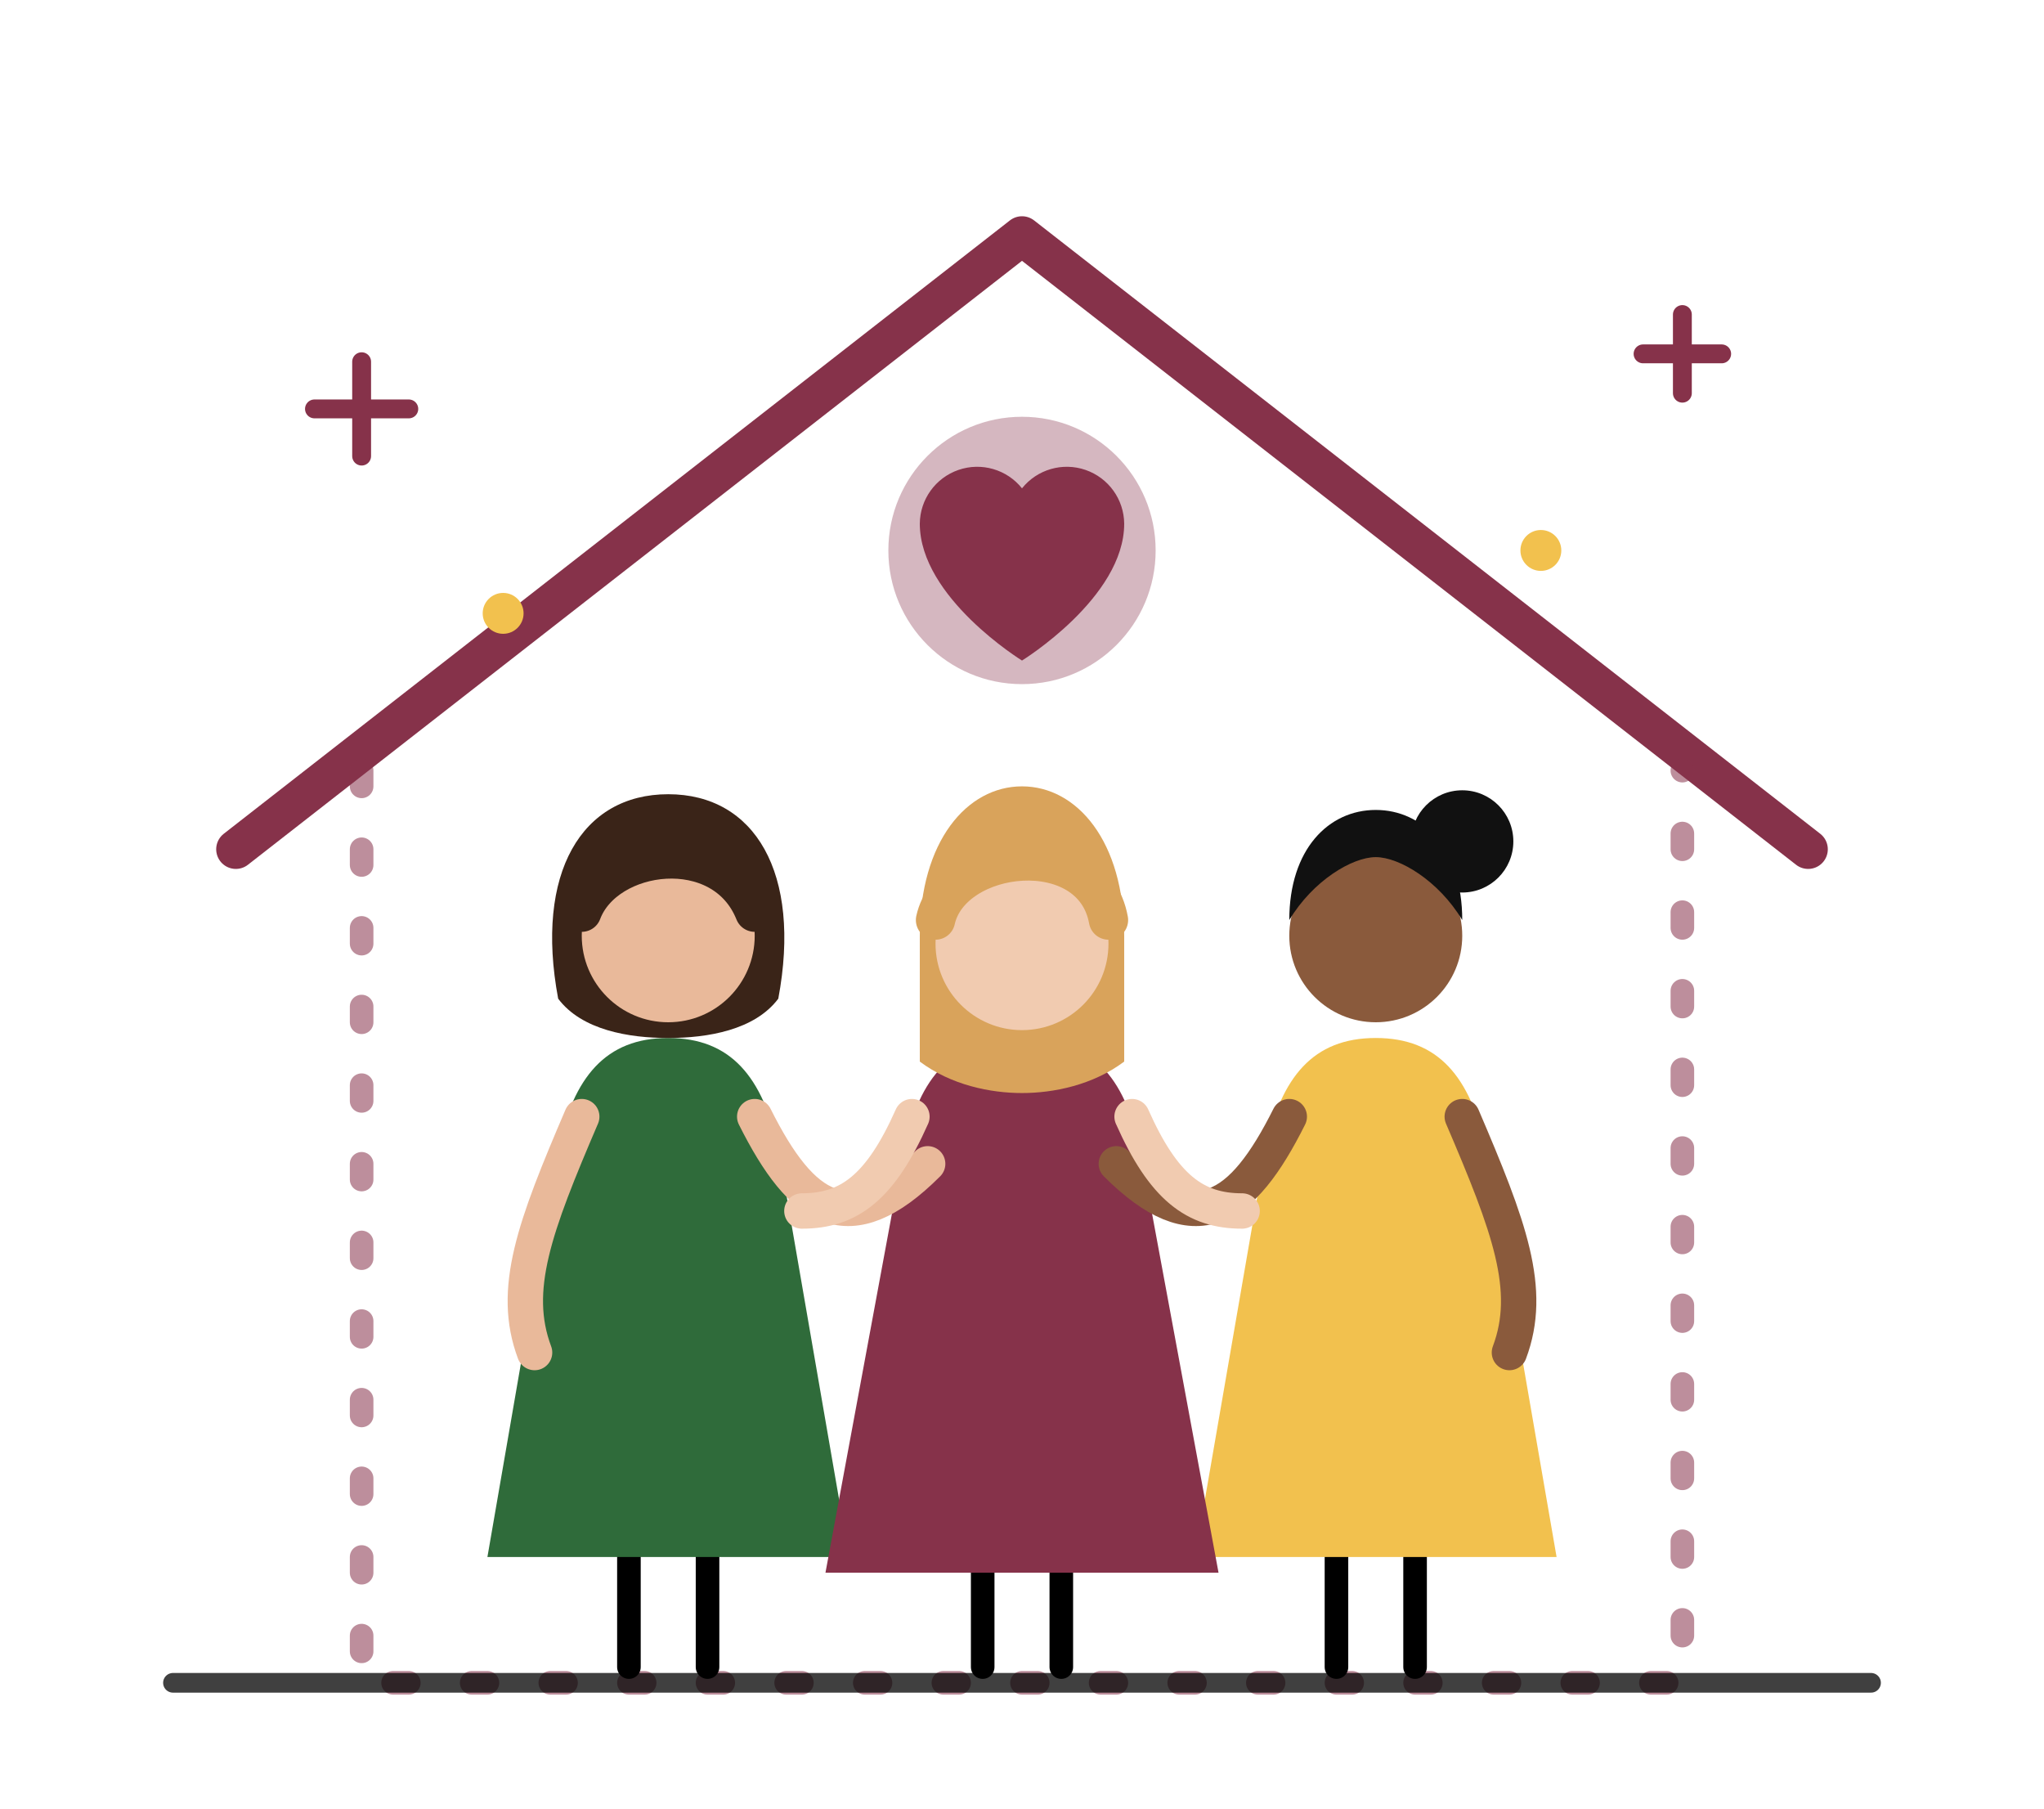
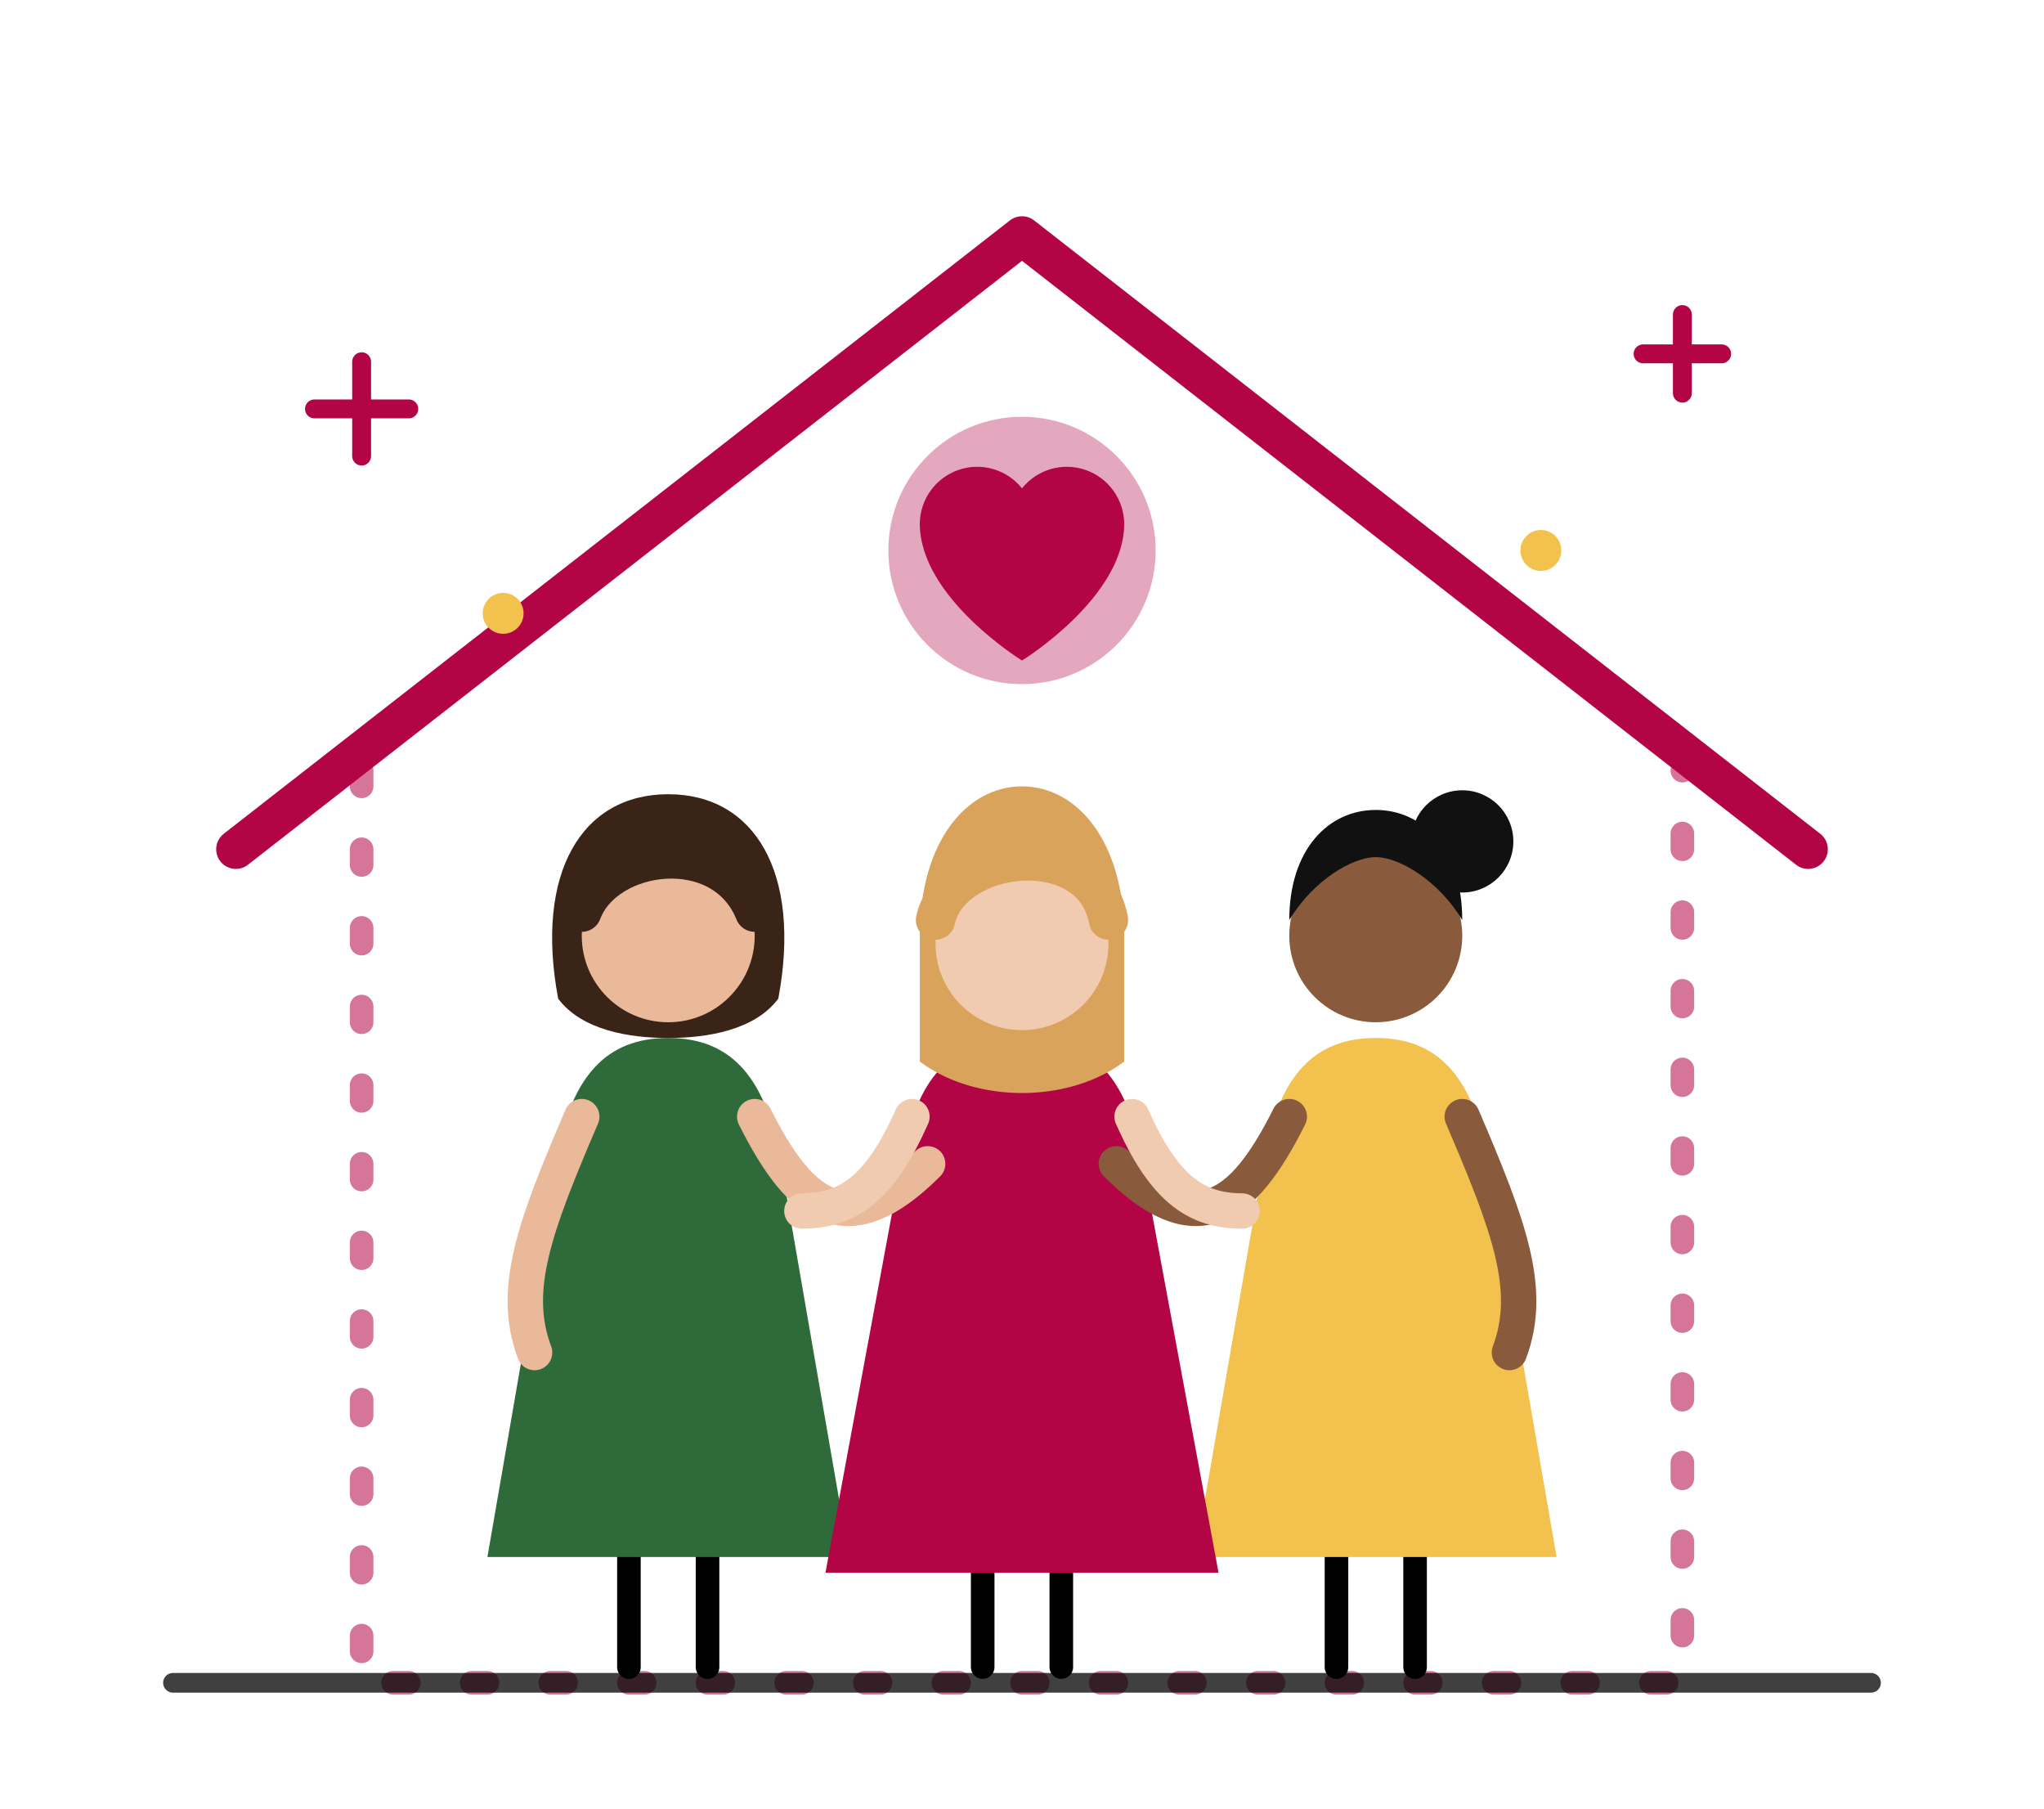
<svg xmlns="http://www.w3.org/2000/svg" viewBox="0 0 260 230" fill="none" stroke-linecap="round" stroke-linejoin="round">
  <style>
    .heart { transform-box: fill-box; transform-origin: center; }
    .glow { transform-box: fill-box; transform-origin: center; }
    .sway-l, .sway-r { transform-box: fill-box; transform-origin: 50% 100%; }
    @media (prefers-reduced-motion: no-preference) {
      .heart { animation: beat 2.4s ease-in-out infinite; }
      .glow { animation: glow 2.4s ease-in-out infinite; }
      .sway-l { animation: sway 5s ease-in-out infinite; }
      .sway-r { animation: sway 5s -2.5s ease-in-out infinite; }
      .twinkle { animation: twinkle 2.8s ease-in-out infinite; }
      .twinkle.b { animation-delay: 1.4s; }
    }
    @keyframes beat { 0%, 55%, 100% { transform: scale(1); } 12% { transform: scale(1.14); } 26% { transform: scale(.96); } 40% { transform: scale(1.08); } }
    @keyframes glow { 0%, 100% { opacity: .35; transform: scale(.9); } 20% { opacity: .7; transform: scale(1.12); } }
    @keyframes sway { 0%, 100% { transform: rotate(-1.6deg); } 50% { transform: rotate(1.6deg); } }
    @keyframes twinkle { 0%, 100% { opacity: 1; } 50% { opacity: .15; } }
  </style>
-   <path d="M30 108 L130 30 L230 108" stroke="#86324A" stroke-width="5" />
-   <path d="M46 98 V214 H214 V98" stroke="#86324A" stroke-width="3" stroke-dasharray="2 8" opacity=".55" />
+   <path d="M30 108 L130 30 L230 108" stroke="#B30545" stroke-width="5" />
+   <path d="M46 98 V214 H214 V98" stroke="#B30545" stroke-width="3" stroke-dasharray="2 8" opacity=".55" />
  <path d="M22 214 H238" stroke="#000" stroke-width="2.5" opacity=".75" />
-   <circle class="glow" cx="130" cy="70" r="17" fill="#86324A" opacity=".35" />
-   <path class="heart" d="M130 84s-13-8-13-17.4a7.3 7.3 0 0 1 13-4.5 7.3 7.3 0 0 1 13 4.5c0 9.4-13 17.4-13 17.4z" fill="#86324A" />
-   <path class="twinkle" d="M46 46v12M40 52h12" stroke="#86324A" stroke-width="2.4" />
-   <path class="twinkle b" d="M214 40v10M209 45h10" stroke="#86324A" stroke-width="2.4" />
+   <circle class="glow" cx="130" cy="70" r="17" fill="#B30545" opacity=".35" />
+   <path class="heart" d="M130 84s-13-8-13-17.4a7.3 7.3 0 0 1 13-4.5 7.3 7.3 0 0 1 13 4.5c0 9.4-13 17.4-13 17.4z" fill="#B30545" />
+   <path class="twinkle" d="M46 46v12M40 52h12" stroke="#B30545" stroke-width="2.4" />
+   <path class="twinkle b" d="M214 40v10M209 45h10" stroke="#B30545" stroke-width="2.4" />
  <circle class="twinkle b" cx="196" cy="70" r="2.6" fill="#F2C14E" />
  <circle class="twinkle" cx="64" cy="78" r="2.6" fill="#F2C14E" />
  <g class="sway-l">
    <path d="M80 196v16M90 196v16" stroke="#000" stroke-width="3" />
    <path d="M85 132c-8 0-12 5-14 14l-9 52h46l-9-52c-2-9-6-14-14-14z" fill="#2F6B3A" />
    <g transform="translate(0 7)">
      <path d="M71 120c-3-16 3-26 14-26s17 10 14 26c-3 4-9 5-14 5s-11-1-14-5z" fill="#3a2418" />
      <circle cx="85" cy="112" r="11" fill="#E9B99A" />
      <path d="M74 109c3-8 18-10 22 0" stroke="#3a2418" stroke-width="5" />
    </g>
  </g>
  <g class="sway-r">
    <path d="M170 196v16M180 196v16" stroke="#000" stroke-width="3" />
    <path d="M175 132c-8 0-12 5-14 14l-9 52h46l-9-52c-2-9-6-14-14-14z" fill="#F2C14E" />
    <g transform="translate(0 7)">
      <circle cx="175" cy="112" r="11" fill="#8a5a3c" />
      <path d="M164 110c0-9 5-14 11-14s11 5 11 14c-3-5-8-8-11-8s-8 3-11 8z" fill="#111" />
      <circle cx="186" cy="100" r="6.5" fill="#111" />
    </g>
  </g>
  <path d="M125 198v14M135 198v14" stroke="#000" stroke-width="3" />
-   <path d="M130 132c-9 0-13 5-15 14l-10 54h50l-10-54c-2-9-6-14-15-14z" fill="#86324A" />
+   <path d="M130 132c-9 0-13 5-15 14l-10 54h50l-10-54c-2-9-6-14-15-14z" fill="#B30545" />
  <g transform="translate(0 7)">
    <path d="M117 112c0-12 6-19 13-19s13 7 13 19v16c-4 3-9 4-13 4s-9-1-13-4z" fill="#d9a35b" />
    <circle cx="130" cy="113" r="11" fill="#f1cbb0" />
    <path d="M119 110c2-9 20-11 22 0" stroke="#d9a35b" stroke-width="5" />
  </g>
  <path d="M96 142c6 12 12 16 22 6" stroke="#E9B99A" stroke-width="4.5" />
  <path d="M164 142c-6 12-12 16-22 6" stroke="#8a5a3c" stroke-width="4.5" />
  <path d="M116 142c-4 9-8 12-14 12" stroke="#f1cbb0" stroke-width="4.5" />
  <path d="M144 142c4 9 8 12 14 12" stroke="#f1cbb0" stroke-width="4.5" />
  <path d="M74 142c-6 14-9 22-6 30" stroke="#E9B99A" stroke-width="4.5" />
  <path d="M186 142c6 14 9 22 6 30" stroke="#8a5a3c" stroke-width="4.5" />
</svg>
